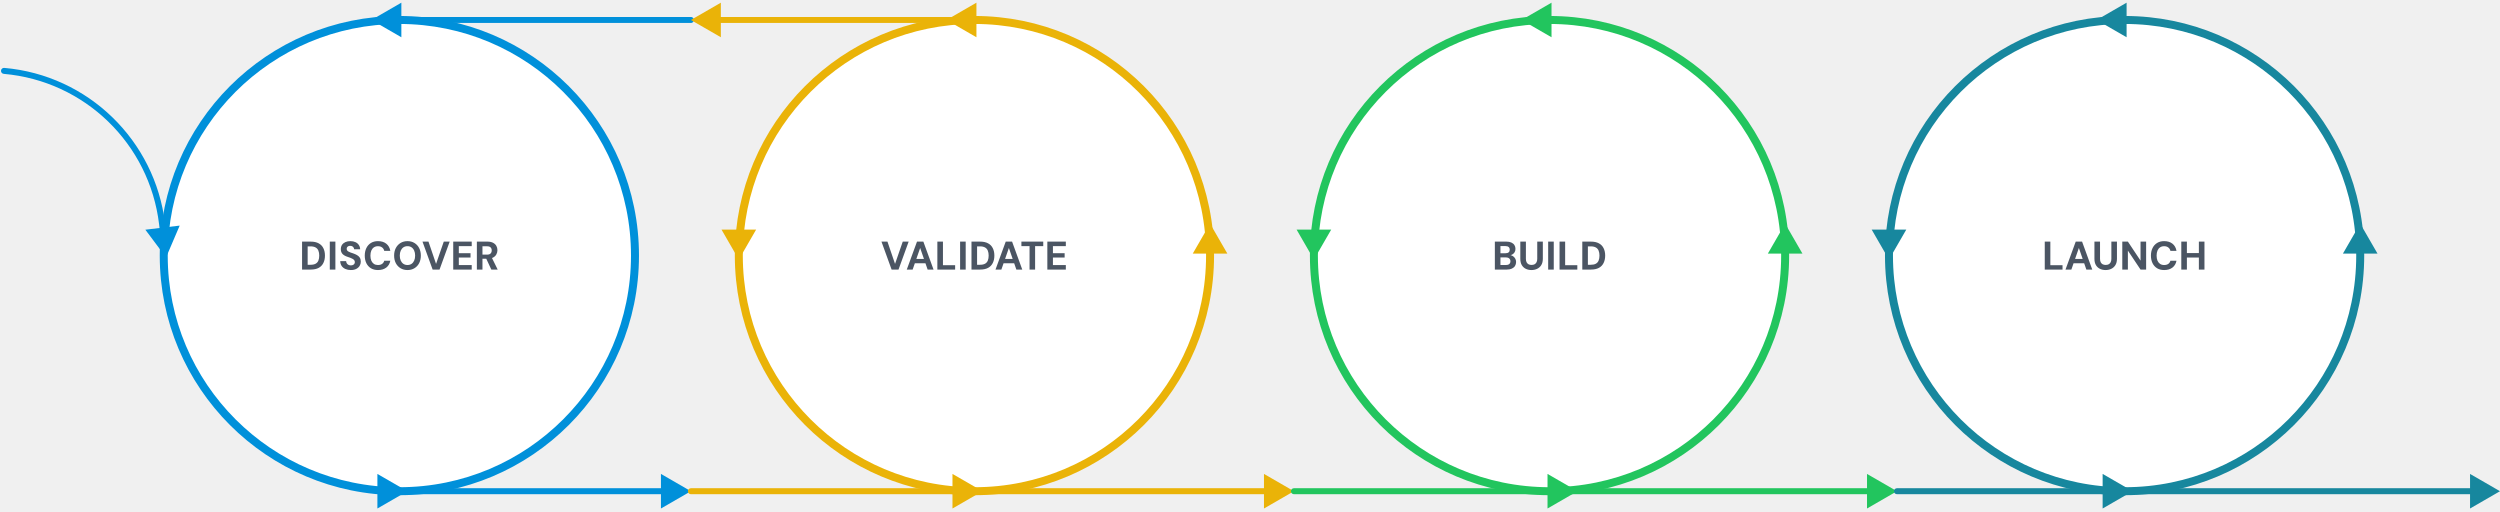
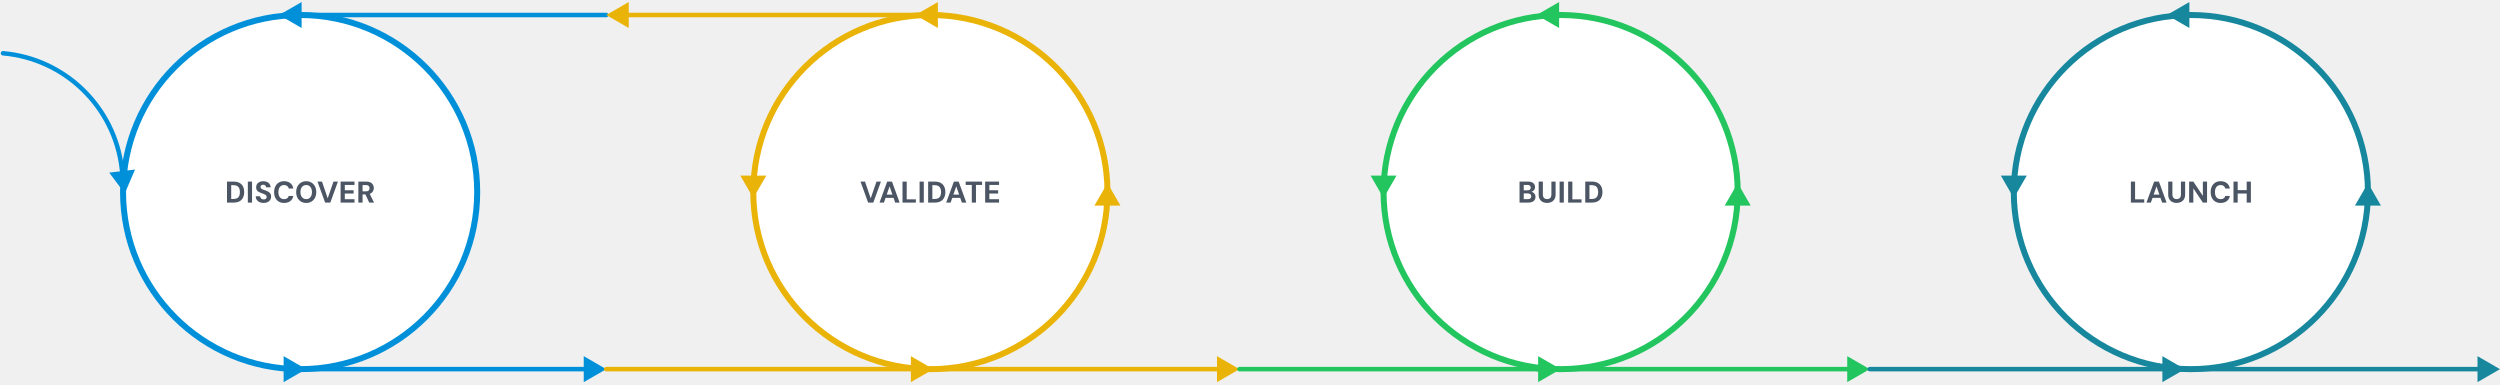
- <svg xmlns="http://www.w3.org/2000/svg" width="626" height="128" viewBox="0 0 626 128" fill="none">
+ <svg xmlns="http://www.w3.org/2000/svg" width="833" height="128" viewBox="0 0 833 128" fill="none">
  <rect x="41" y="5" width="118" height="118" rx="59" fill="white" />
  <rect x="41" y="5" width="118" height="118" rx="59" stroke="#0090DA" stroke-width="2" />
  <path d="M75.637 67.5V60.5H77.797C78.611 60.5 79.281 60.647 79.807 60.94C80.334 61.227 80.724 61.633 80.977 62.16C81.237 62.68 81.367 63.293 81.367 64C81.367 64.7 81.237 65.313 80.977 65.84C80.724 66.367 80.334 66.777 79.807 67.07C79.281 67.357 78.611 67.5 77.797 67.5H75.637ZM77.037 66.3H77.727C78.281 66.3 78.717 66.21 79.037 66.03C79.364 65.843 79.594 65.58 79.727 65.24C79.867 64.893 79.937 64.48 79.937 64C79.937 63.52 79.867 63.11 79.727 62.77C79.594 62.423 79.364 62.157 79.037 61.97C78.717 61.783 78.281 61.69 77.727 61.69H77.037V66.3ZM82.581 67.5V60.5H83.981V67.5H82.581ZM87.852 67.62C87.352 67.62 86.902 67.533 86.502 67.36C86.102 67.187 85.785 66.933 85.552 66.6C85.326 66.267 85.206 65.863 85.192 65.39H86.672C86.686 65.59 86.739 65.77 86.832 65.93C86.932 66.09 87.066 66.217 87.232 66.31C87.406 66.403 87.612 66.45 87.852 66.45C88.052 66.45 88.225 66.417 88.372 66.35C88.525 66.283 88.642 66.19 88.722 66.07C88.809 65.95 88.852 65.803 88.852 65.63C88.852 65.463 88.809 65.317 88.722 65.19C88.635 65.057 88.512 64.943 88.352 64.85C88.192 64.75 88.005 64.66 87.792 64.58C87.585 64.5 87.359 64.42 87.112 64.34C86.525 64.16 86.082 63.917 85.782 63.61C85.489 63.303 85.342 62.9 85.342 62.4C85.342 61.973 85.442 61.61 85.642 61.31C85.849 61.01 86.132 60.78 86.492 60.62C86.859 60.46 87.272 60.38 87.732 60.38C88.212 60.38 88.632 60.463 88.992 60.63C89.352 60.79 89.635 61.023 89.842 61.33C90.055 61.637 90.169 62 90.182 62.42H88.672C88.672 62.267 88.629 62.127 88.542 62C88.462 61.867 88.352 61.76 88.212 61.68C88.072 61.6 87.906 61.56 87.712 61.56C87.546 61.553 87.392 61.58 87.252 61.64C87.119 61.693 87.012 61.777 86.932 61.89C86.852 61.997 86.812 62.133 86.812 62.3C86.812 62.467 86.852 62.607 86.932 62.72C87.012 62.827 87.126 62.92 87.272 63C87.419 63.08 87.589 63.157 87.782 63.23C87.975 63.297 88.186 63.367 88.412 63.44C88.766 63.56 89.089 63.703 89.382 63.87C89.675 64.03 89.909 64.24 90.082 64.5C90.255 64.76 90.342 65.103 90.342 65.53C90.342 65.903 90.246 66.25 90.052 66.57C89.865 66.883 89.585 67.137 89.212 67.33C88.846 67.523 88.392 67.62 87.852 67.62ZM94.644 67.62C93.965 67.62 93.374 67.47 92.874 67.17C92.381 66.863 92.001 66.44 91.734 65.9C91.468 65.353 91.335 64.723 91.335 64.01C91.335 63.297 91.468 62.667 91.734 62.12C92.001 61.573 92.381 61.147 92.874 60.84C93.374 60.533 93.965 60.38 94.644 60.38C95.491 60.38 96.184 60.593 96.725 61.02C97.264 61.447 97.601 62.047 97.734 62.82H96.215C96.128 62.447 95.948 62.16 95.674 61.96C95.408 61.753 95.061 61.65 94.635 61.65C94.241 61.65 93.904 61.747 93.624 61.94C93.344 62.127 93.128 62.397 92.975 62.75C92.828 63.103 92.754 63.523 92.754 64.01C92.754 64.497 92.828 64.917 92.975 65.27C93.128 65.617 93.344 65.887 93.624 66.08C93.904 66.267 94.241 66.36 94.635 66.36C95.061 66.36 95.408 66.267 95.674 66.08C95.948 65.887 96.128 65.62 96.215 65.28H97.734C97.601 66.007 97.264 66.58 96.725 67C96.184 67.413 95.491 67.62 94.644 67.62ZM102.038 67.62C101.378 67.62 100.795 67.467 100.288 67.16C99.788 66.853 99.395 66.43 99.108 65.89C98.828 65.343 98.688 64.713 98.688 64C98.688 63.287 98.828 62.66 99.108 62.12C99.395 61.573 99.788 61.147 100.288 60.84C100.795 60.533 101.378 60.38 102.038 60.38C102.698 60.38 103.278 60.533 103.778 60.84C104.285 61.147 104.678 61.573 104.958 62.12C105.238 62.66 105.378 63.287 105.378 64C105.378 64.713 105.238 65.343 104.958 65.89C104.678 66.43 104.285 66.853 103.778 67.16C103.278 67.467 102.698 67.62 102.038 67.62ZM102.038 66.36C102.425 66.36 102.761 66.263 103.048 66.07C103.335 65.877 103.555 65.607 103.708 65.26C103.868 64.907 103.948 64.487 103.948 64C103.948 63.513 103.868 63.097 103.708 62.75C103.555 62.397 103.335 62.123 103.048 61.93C102.761 61.737 102.425 61.64 102.038 61.64C101.645 61.64 101.305 61.737 101.018 61.93C100.731 62.123 100.508 62.397 100.348 62.75C100.188 63.097 100.108 63.513 100.108 64C100.108 64.487 100.188 64.907 100.348 65.26C100.508 65.607 100.731 65.877 101.018 66.07C101.305 66.263 101.645 66.36 102.038 66.36ZM108.33 67.5L105.79 60.5H107.29L109.19 66.08L111.12 60.5H112.6L110.06 67.5H108.33ZM113.489 67.5V60.5H118.119V61.63H114.889V63.4H117.819V64.49H114.889V66.37H118.119V67.5H113.489ZM119.407 67.5V60.5H122.057C122.617 60.5 123.083 60.597 123.457 60.79C123.83 60.983 124.107 61.243 124.287 61.57C124.467 61.89 124.557 62.25 124.557 62.65C124.557 63.023 124.467 63.373 124.287 63.7C124.113 64.027 123.84 64.29 123.467 64.49C123.1 64.683 122.623 64.78 122.037 64.78H120.807V67.5H119.407ZM123.027 67.5L121.597 64.43H123.107L124.617 67.5H123.027ZM120.807 63.76H121.967C122.367 63.76 122.66 63.663 122.847 63.47C123.033 63.277 123.127 63.02 123.127 62.7C123.127 62.387 123.033 62.137 122.847 61.95C122.66 61.763 122.367 61.67 121.967 61.67H120.807V63.76Z" fill="#4B5563" />
  <path d="M102 5.75C102.414 5.75 102.75 5.414 102.75 5C102.75 4.586 102.414 4.25 102 4.25V5.75ZM93 5L100.5 9.33V0.67L93 5ZM102 4.25H99.75V5.75H102V4.25Z" fill="#0090DA" />
  <path d="M98 122.25C97.586 122.25 97.25 122.586 97.25 123C97.25 123.414 97.586 123.75 98 123.75V122.25ZM102 123L94.5 118.67V127.33L102 123Z" fill="#0090DA" />
-   <rect x="185" y="5" width="118" height="118" rx="59" fill="white" />
-   <rect x="185" y="5" width="118" height="118" rx="59" stroke="#EAB308" stroke-width="2" />
-   <path d="M223.258 67.5L220.718 60.5H222.218L224.118 66.08L226.048 60.5H227.528L224.988 67.5H223.258ZM227.057 67.5L229.617 60.5H231.207L233.757 67.5H232.277L230.407 62.09L228.527 67.5H227.057ZM228.187 65.93L228.557 64.84H232.157L232.517 65.93H228.187ZM234.715 67.5V60.5H236.115V66.41H239.165V67.5H234.715ZM240.409 67.5V60.5H241.809V67.5H240.409ZM243.26 67.5V60.5H245.42C246.234 60.5 246.904 60.647 247.43 60.94C247.957 61.227 248.347 61.633 248.6 62.16C248.86 62.68 248.99 63.293 248.99 64C248.99 64.7 248.86 65.313 248.6 65.84C248.347 66.367 247.957 66.777 247.43 67.07C246.904 67.357 246.234 67.5 245.42 67.5H243.26ZM244.66 66.3H245.35C245.904 66.3 246.34 66.21 246.66 66.03C246.987 65.843 247.217 65.58 247.35 65.24C247.49 64.893 247.56 64.48 247.56 64C247.56 63.52 247.49 63.11 247.35 62.77C247.217 62.423 246.987 62.157 246.66 61.97C246.34 61.783 245.904 61.69 245.35 61.69H244.66V66.3ZM249.274 67.5L251.834 60.5H253.424L255.974 67.5H254.494L252.624 62.09L250.744 67.5H249.274ZM250.404 65.93L250.774 64.84H254.374L254.734 65.93H250.404ZM257.8 67.5V61.63H255.76V60.5H261.23V61.63H259.19V67.5H257.8ZM262.254 67.5V60.5H266.884V61.63H263.654V63.4H266.584V64.49H263.654V66.37H266.884V67.5H262.254Z" fill="#4B5563" />
-   <rect x="329" y="5" width="118" height="118" rx="59" fill="white" />
-   <rect x="329" y="5" width="118" height="118" rx="59" stroke="#22C55E" stroke-width="2" />
-   <path d="M374.311 67.5V60.5H377.221C377.701 60.5 378.108 60.577 378.441 60.73C378.781 60.883 379.038 61.097 379.211 61.37C379.384 61.637 379.471 61.95 379.471 62.31C379.471 62.657 379.394 62.95 379.241 63.19C379.088 63.43 378.884 63.617 378.631 63.75C378.378 63.877 378.104 63.95 377.811 63.97L377.971 63.86C378.291 63.873 378.574 63.96 378.821 64.12C379.068 64.28 379.264 64.49 379.411 64.75C379.558 65.003 379.631 65.283 379.631 65.59C379.631 65.963 379.541 66.297 379.361 66.59C379.181 66.877 378.918 67.1 378.571 67.26C378.231 67.42 377.814 67.5 377.321 67.5H374.311ZM375.711 66.36H377.091C377.444 66.36 377.718 66.28 377.911 66.12C378.111 65.953 378.211 65.72 378.211 65.42C378.211 65.12 378.108 64.883 377.901 64.71C377.701 64.537 377.424 64.45 377.071 64.45H375.711V66.36ZM375.711 63.41H376.981C377.328 63.41 377.591 63.333 377.771 63.18C377.951 63.02 378.041 62.797 378.041 62.51C378.041 62.23 377.951 62.013 377.771 61.86C377.591 61.7 377.324 61.62 376.971 61.62H375.711V63.41ZM383.475 67.62C382.955 67.62 382.482 67.517 382.055 67.31C381.635 67.103 381.302 66.793 381.055 66.38C380.809 65.96 380.685 65.43 380.685 64.79V60.5H382.085V64.8C382.085 65.14 382.139 65.423 382.245 65.65C382.359 65.877 382.522 66.05 382.735 66.17C382.949 66.283 383.205 66.34 383.505 66.34C383.805 66.34 384.059 66.283 384.265 66.17C384.479 66.05 384.642 65.877 384.755 65.65C384.869 65.423 384.925 65.14 384.925 64.8V60.5H386.325V64.79C386.325 65.43 386.195 65.96 385.935 66.38C385.682 66.793 385.339 67.103 384.905 67.31C384.472 67.517 383.995 67.62 383.475 67.62ZM387.661 67.5V60.5H389.061V67.5H387.661ZM390.512 67.5V60.5H391.912V66.41H394.962V67.5H390.512ZM396.206 67.5V60.5H398.366C399.179 60.5 399.849 60.647 400.376 60.94C400.902 61.227 401.292 61.633 401.546 62.16C401.806 62.68 401.936 63.293 401.936 64C401.936 64.7 401.806 65.313 401.546 65.84C401.292 66.367 400.902 66.777 400.376 67.07C399.849 67.357 399.179 67.5 398.366 67.5H396.206ZM397.606 66.3H398.296C398.849 66.3 399.286 66.21 399.606 66.03C399.932 65.843 400.162 65.58 400.296 65.24C400.436 64.893 400.506 64.48 400.506 64C400.506 63.52 400.436 63.11 400.296 62.77C400.162 62.423 399.932 62.157 399.606 61.97C399.286 61.783 398.849 61.69 398.296 61.69H397.606V66.3Z" fill="#4B5563" />
-   <path d="M390 5.75C390.414 5.75 390.75 5.414 390.75 5C390.75 4.586 390.414 4.25 390 4.25V5.75ZM381 5L388.5 9.33V0.67L381 5ZM390 4.25H387.75V5.75H390V4.25Z" fill="#22C55E" />
-   <path d="M391 122.25C390.586 122.25 390.25 122.586 390.25 123C390.25 123.414 390.586 123.75 391 123.75V122.25ZM395 123L387.5 118.67V127.33L395 123Z" fill="#22C55E" />
-   <path d="M329.75 61C329.75 60.586 329.414 60.25 329 60.25C328.586 60.25 328.25 60.586 328.25 61H329.75ZM329 65L333.33 57.5H324.67L329 65Z" fill="#22C55E" />
-   <path d="M446.25 61C446.25 61.414 446.586 61.75 447 61.75C447.414 61.75 447.75 61.414 447.75 61H446.25ZM447 56L442.67 63.5H451.33L447 56Z" fill="#22C55E" />
-   <rect x="473" y="5" width="118" height="118" rx="59" fill="white" />
-   <rect x="473" y="5" width="118" height="118" rx="59" stroke="#17879E" stroke-width="2" />
-   <path d="M512.007 67.5V60.5H513.407V66.41H516.457V67.5H512.007ZM517.201 67.5L519.761 60.5H521.351L523.901 67.5H522.421L520.551 62.09L518.671 67.5H517.201ZM518.331 65.93L518.701 64.84H522.301L522.661 65.93H518.331ZM527.236 67.62C526.716 67.62 526.243 67.517 525.816 67.31C525.396 67.103 525.063 66.793 524.816 66.38C524.57 65.96 524.446 65.43 524.446 64.79V60.5H525.846V64.8C525.846 65.14 525.9 65.423 526.006 65.65C526.12 65.877 526.283 66.05 526.496 66.17C526.71 66.283 526.966 66.34 527.266 66.34C527.566 66.34 527.82 66.283 528.026 66.17C528.24 66.05 528.403 65.877 528.516 65.65C528.63 65.423 528.686 65.14 528.686 64.8V60.5H530.086V64.79C530.086 65.43 529.956 65.96 529.696 66.38C529.443 66.793 529.1 67.103 528.666 67.31C528.233 67.517 527.756 67.62 527.236 67.62ZM531.421 67.5V60.5H532.821L535.991 65.26V60.5H537.391V67.5H535.991L532.821 62.75V67.5H531.421ZM541.903 67.62C541.223 67.62 540.633 67.47 540.133 67.17C539.64 66.863 539.26 66.44 538.993 65.9C538.727 65.353 538.593 64.723 538.593 64.01C538.593 63.297 538.727 62.667 538.993 62.12C539.26 61.573 539.64 61.147 540.133 60.84C540.633 60.533 541.223 60.38 541.903 60.38C542.75 60.38 543.443 60.593 543.983 61.02C544.523 61.447 544.86 62.047 544.993 62.82H543.473C543.387 62.447 543.207 62.16 542.933 61.96C542.667 61.753 542.32 61.65 541.893 61.65C541.5 61.65 541.163 61.747 540.883 61.94C540.603 62.127 540.387 62.397 540.233 62.75C540.087 63.103 540.013 63.523 540.013 64.01C540.013 64.497 540.087 64.917 540.233 65.27C540.387 65.617 540.603 65.887 540.883 66.08C541.163 66.267 541.5 66.36 541.893 66.36C542.32 66.36 542.667 66.267 542.933 66.08C543.207 65.887 543.387 65.62 543.473 65.28H544.993C544.86 66.007 544.523 66.58 543.983 67C543.443 67.413 542.75 67.62 541.903 67.62ZM550.597 67.5V60.5H551.997V67.5H550.597ZM546.197 67.5V60.5H547.597V67.5H546.197ZM547.407 64.49V63.36H550.827V64.49H547.407Z" fill="#4B5563" />
-   <path d="M534 5.75C534.414 5.75 534.75 5.414 534.75 5C534.75 4.586 534.414 4.25 534 4.25V5.75ZM525 5L532.5 9.33V0.67L525 5ZM534 4.25H531.75V5.75H534V4.25Z" fill="#17879E" />
-   <path d="M530 122.25C529.586 122.25 529.25 122.586 529.25 123C529.25 123.414 529.586 123.75 530 123.75V122.25ZM534 123L526.5 118.67V127.33L534 123Z" fill="#17879E" />
-   <path d="M473.75 61C473.75 60.586 473.414 60.25 473 60.25C472.586 60.25 472.25 60.586 472.25 61H473.75ZM473 65L477.33 57.5H468.67L473 65Z" fill="#17879E" />
-   <path d="M590.25 61C590.25 61.414 590.586 61.75 591 61.75C591.414 61.75 591.75 61.414 591.75 61H590.25ZM591 56L586.67 63.5H595.33L591 56Z" fill="#17879E" />
-   <path d="M96 122.25C95.586 122.25 95.25 122.586 95.25 123C95.25 123.414 95.586 123.75 96 123.75L96 122.25ZM173 123L165.5 118.67L165.5 127.33L173 123ZM96 123.75L166.25 123.75L166.25 122.25L96 122.25L96 123.75Z" fill="#0090DA" />
-   <path d="M173 122.25C172.586 122.25 172.25 122.586 172.25 123C172.25 123.414 172.586 123.75 173 123.75V122.25ZM324 123L316.5 118.67V127.33L324 123ZM173 123.75H317.25V122.25H173V123.75Z" fill="#EAB308" />
-   <path d="M324 122.25C323.586 122.25 323.25 122.586 323.25 123C323.25 123.414 323.586 123.75 324 123.75V122.25ZM475 123L467.5 118.67V127.33L475 123ZM324 123.75H468.25V122.25H324V123.75Z" fill="#22C55E" />
-   <path d="M475 122.25C474.586 122.25 474.25 122.586 474.25 123C474.25 123.414 474.586 123.75 475 123.75V122.25ZM626 123L618.5 118.67V127.33L626 123ZM475 123.75H619.25V122.25H475V123.75Z" fill="#17879E" />
-   <path d="M96 5L173 5" stroke="#0090DA" stroke-width="1.5" stroke-linecap="round" />
-   <path d="M173 5L180.5 9.33L180.5 0.67L173 5ZM239 5.75C239.414 5.75 239.75 5.414 239.75 5C239.75 4.586 239.414 4.25 239 4.25L239 5.75ZM179.75 5.75L239 5.75L239 4.25L179.75 4.25L179.75 5.75Z" fill="#EAB308" />
-   <path d="M246 5.75C246.414 5.75 246.75 5.414 246.75 5C246.75 4.586 246.414 4.25 246 4.25V5.75ZM237 5L244.5 9.33V0.67L237 5ZM246 4.25H243.75V5.75H246V4.25Z" fill="#EAB308" />
-   <path d="M242 122.25C241.586 122.25 241.25 122.586 241.25 123C241.25 123.414 241.586 123.75 242 123.75V122.25ZM246 123L238.5 118.67V127.33L246 123Z" fill="#EAB308" />
-   <path d="M185.75 61C185.75 60.586 185.414 60.25 185 60.25C184.586 60.25 184.25 60.586 184.25 61H185.75ZM185 65L189.33 57.5H180.67L185 65Z" fill="#EAB308" />
-   <path d="M302.25 61C302.25 61.414 302.586 61.75 303 61.75C303.414 61.75 303.75 61.414 303.75 61H302.25ZM303 56L298.67 63.5H307.33L303 56Z" fill="#EAB308" />
+   <rect x="251" y="5" width="118" height="118" rx="59" fill="white" />
+   <rect x="251" y="5" width="118" height="118" rx="59" stroke="#EAB308" stroke-width="2" />
+   <path d="M289.258 67.5L286.718 60.5H288.218L290.118 66.08L292.048 60.5H293.528L290.988 67.5H289.258ZM293.057 67.5L295.617 60.5H297.207L299.757 67.5H298.277L296.407 62.09L294.527 67.5H293.057ZM294.187 65.93L294.557 64.84H298.157L298.517 65.93H294.187ZM300.715 67.5V60.5H302.115V66.41H305.165V67.5H300.715ZM306.409 67.5V60.5H307.809V67.5H306.409ZM309.26 67.5V60.5H311.42C312.234 60.5 312.904 60.647 313.43 60.94C313.957 61.227 314.347 61.633 314.6 62.16C314.86 62.68 314.99 63.293 314.99 64C314.99 64.7 314.86 65.313 314.6 65.84C314.347 66.367 313.957 66.777 313.43 67.07C312.904 67.357 312.234 67.5 311.42 67.5H309.26ZM310.66 66.3H311.35C311.904 66.3 312.34 66.21 312.66 66.03C312.987 65.843 313.217 65.58 313.35 65.24C313.49 64.893 313.56 64.48 313.56 64C313.56 63.52 313.49 63.11 313.35 62.77C313.217 62.423 312.987 62.157 312.66 61.97C312.34 61.783 311.904 61.69 311.35 61.69H310.66V66.3ZM315.274 67.5L317.834 60.5H319.424L321.974 67.5H320.494L318.624 62.09L316.744 67.5H315.274ZM316.404 65.93L316.774 64.84H320.374L320.734 65.93H316.404ZM323.8 67.5V61.63H321.76V60.5H327.23V61.63H325.19V67.5H323.8ZM328.254 67.5V60.5H332.884V61.63H329.654V63.4H332.584V64.49H329.654V66.37H332.884V67.5H328.254Z" fill="#4B5563" />
+   <rect x="461" y="5" width="118" height="118" rx="59" fill="white" />
+   <rect x="461" y="5" width="118" height="118" rx="59" stroke="#22C55E" stroke-width="2" />
+   <path d="M506.311 67.5V60.5H509.221C509.701 60.5 510.108 60.577 510.441 60.73C510.781 60.883 511.038 61.097 511.211 61.37C511.384 61.637 511.471 61.95 511.471 62.31C511.471 62.657 511.394 62.95 511.241 63.19C511.088 63.43 510.884 63.617 510.631 63.75C510.378 63.877 510.104 63.95 509.811 63.97L509.971 63.86C510.291 63.873 510.574 63.96 510.821 64.12C511.068 64.28 511.264 64.49 511.411 64.75C511.558 65.003 511.631 65.283 511.631 65.59C511.631 65.963 511.541 66.297 511.361 66.59C511.181 66.877 510.918 67.1 510.571 67.26C510.231 67.42 509.814 67.5 509.321 67.5H506.311ZM507.711 66.36H509.091C509.444 66.36 509.718 66.28 509.911 66.12C510.111 65.953 510.211 65.72 510.211 65.42C510.211 65.12 510.108 64.883 509.901 64.71C509.701 64.537 509.424 64.45 509.071 64.45H507.711V66.36ZM507.711 63.41H508.981C509.328 63.41 509.591 63.333 509.771 63.18C509.951 63.02 510.041 62.797 510.041 62.51C510.041 62.23 509.951 62.013 509.771 61.86C509.591 61.7 509.324 61.62 508.971 61.62H507.711V63.41ZM515.475 67.62C514.955 67.62 514.482 67.517 514.055 67.31C513.635 67.103 513.302 66.793 513.055 66.38C512.809 65.96 512.685 65.43 512.685 64.79V60.5H514.085V64.8C514.085 65.14 514.139 65.423 514.245 65.65C514.359 65.877 514.522 66.05 514.735 66.17C514.949 66.283 515.205 66.34 515.505 66.34C515.805 66.34 516.059 66.283 516.265 66.17C516.479 66.05 516.642 65.877 516.755 65.65C516.869 65.423 516.925 65.14 516.925 64.8V60.5H518.325V64.79C518.325 65.43 518.195 65.96 517.935 66.38C517.682 66.793 517.339 67.103 516.905 67.31C516.472 67.517 515.995 67.62 515.475 67.62ZM519.661 67.5V60.5H521.061V67.5H519.661ZM522.512 67.5V60.5H523.912V66.41H526.962V67.5H522.512ZM528.206 67.5V60.5H530.366C531.179 60.5 531.849 60.647 532.376 60.94C532.902 61.227 533.292 61.633 533.546 62.16C533.806 62.68 533.936 63.293 533.936 64C533.936 64.7 533.806 65.313 533.546 65.84C533.292 66.367 532.902 66.777 532.376 67.07C531.849 67.357 531.179 67.5 530.366 67.5H528.206ZM529.606 66.3H530.296C530.849 66.3 531.286 66.21 531.606 66.03C531.932 65.843 532.162 65.58 532.296 65.24C532.436 64.893 532.506 64.48 532.506 64C532.506 63.52 532.436 63.11 532.296 62.77C532.162 62.423 531.932 62.157 531.606 61.97C531.286 61.783 530.849 61.69 530.296 61.69H529.606V66.3Z" fill="#4B5563" />
+   <path d="M521 5.75C521.414 5.75 521.75 5.414 521.75 5C521.75 4.586 521.414 4.25 521 4.25V5.75ZM512 5L519.5 9.33V0.67L512 5ZM521 4.25H518.75V5.75H521V4.25Z" fill="#22C55E" />
+   <path d="M512 122.25C511.586 122.25 511.25 122.586 511.25 123C511.25 123.414 511.586 123.75 512 123.75V122.25ZM520 123L512.5 118.67V127.33L520 123ZM512 123.75H513.25V122.25H512V123.75Z" fill="#22C55E" />
+   <path d="M461.75 62C461.75 61.586 461.414 61.25 461 61.25C460.586 61.25 460.25 61.586 460.25 62H461.75ZM461 66L465.33 58.5H456.67L461 66Z" fill="#22C55E" />
+   <path d="M578.25 66C578.25 66.414 578.586 66.75 579 66.75C579.414 66.75 579.75 66.414 579.75 66H578.25ZM579 61L574.67 68.5H583.33L579 61Z" fill="#22C55E" />
+   <rect x="671" y="5" width="118" height="118" rx="59" fill="white" />
+   <rect x="671" y="5" width="118" height="118" rx="59" stroke="#17879E" stroke-width="2" />
+   <path d="M710.007 67.5V60.5H711.407V66.41H714.457V67.5H710.007ZM715.201 67.5L717.761 60.5H719.351L721.901 67.5H720.421L718.551 62.09L716.671 67.5H715.201ZM716.331 65.93L716.701 64.84H720.301L720.661 65.93H716.331ZM725.236 67.62C724.716 67.62 724.243 67.517 723.816 67.31C723.396 67.103 723.063 66.793 722.816 66.38C722.57 65.96 722.446 65.43 722.446 64.79V60.5H723.846V64.8C723.846 65.14 723.9 65.423 724.006 65.65C724.12 65.877 724.283 66.05 724.496 66.17C724.71 66.283 724.966 66.34 725.266 66.34C725.566 66.34 725.82 66.283 726.026 66.17C726.24 66.05 726.403 65.877 726.516 65.65C726.63 65.423 726.686 65.14 726.686 64.8V60.5H728.086V64.79C728.086 65.43 727.956 65.96 727.696 66.38C727.443 66.793 727.1 67.103 726.666 67.31C726.233 67.517 725.756 67.62 725.236 67.62ZM729.421 67.5V60.5H730.821L733.991 65.26V60.5H735.391V67.5H733.991L730.821 62.75V67.5H729.421ZM739.903 67.62C739.223 67.62 738.633 67.47 738.133 67.17C737.64 66.863 737.26 66.44 736.993 65.9C736.727 65.353 736.593 64.723 736.593 64.01C736.593 63.297 736.727 62.667 736.993 62.12C737.26 61.573 737.64 61.147 738.133 60.84C738.633 60.533 739.223 60.38 739.903 60.38C740.75 60.38 741.443 60.593 741.983 61.02C742.523 61.447 742.86 62.047 742.993 62.82H741.473C741.387 62.447 741.207 62.16 740.933 61.96C740.667 61.753 740.32 61.65 739.893 61.65C739.5 61.65 739.163 61.747 738.883 61.94C738.603 62.127 738.387 62.397 738.233 62.75C738.087 63.103 738.013 63.523 738.013 64.01C738.013 64.497 738.087 64.917 738.233 65.27C738.387 65.617 738.603 65.887 738.883 66.08C739.163 66.267 739.5 66.36 739.893 66.36C740.32 66.36 740.667 66.267 740.933 66.08C741.207 65.887 741.387 65.62 741.473 65.28H742.993C742.86 66.007 742.523 66.58 741.983 67C741.443 67.413 740.75 67.62 739.903 67.62ZM748.597 67.5V60.5H749.997V67.5H748.597ZM744.197 67.5V60.5H745.597V67.5H744.197ZM745.407 64.49V63.36H748.827V64.49H745.407Z" fill="#4B5563" />
+   <path d="M731 5.75C731.414 5.75 731.75 5.414 731.75 5C731.75 4.586 731.414 4.25 731 4.25V5.75ZM722 5L729.5 9.33V0.67L722 5ZM731 4.25H728.75V5.75H731V4.25Z" fill="#17879E" />
+   <path d="M724 122.25C723.586 122.25 723.25 122.586 723.25 123C723.25 123.414 723.586 123.75 724 123.75V122.25ZM728 123L720.5 118.67V127.33L728 123Z" fill="#17879E" />
+   <path d="M671.75 62C671.75 61.586 671.414 61.25 671 61.25C670.586 61.25 670.25 61.586 670.25 62H671.75ZM671 66L675.33 58.5H666.67L671 66Z" fill="#17879E" />
+   <path d="M788.25 66C788.25 66.414 788.586 66.75 789 66.75C789.414 66.75 789.75 66.414 789.75 66H788.25ZM789 61L784.67 68.5H793.33L789 61Z" fill="#17879E" />
+   <path d="M96 122.25C95.586 122.25 95.25 122.586 95.25 123C95.25 123.414 95.586 123.75 96 123.75L96 122.25ZM202 123L194.5 118.67L194.5 127.33L202 123ZM96 123.75L195.25 123.75L195.25 122.25L96 122.25L96 123.75Z" fill="#0090DA" />
+   <path d="M202 122.25C201.586 122.25 201.25 122.586 201.25 123C201.25 123.414 201.586 123.75 202 123.75V122.25ZM413 123L405.5 118.67V127.33L413 123ZM202 123.75H406.25V122.25H202V123.75Z" fill="#EAB308" />
+   <path d="M413 122.25C412.586 122.25 412.25 122.586 412.25 123C412.25 123.414 412.586 123.75 413 123.75V122.25ZM623 123L615.5 118.67V127.33L623 123ZM413 123.75H616.25V122.25H413V123.75Z" fill="#22C55E" />
+   <path d="M623 122.25C622.586 122.25 622.25 122.586 622.25 123C622.25 123.414 622.586 123.75 623 123.75V122.25ZM833 123L825.5 118.67V127.33L833 123ZM623 123.75H826.25V122.25H623V123.75Z" fill="#17879E" />
+   <path d="M96 5L202 5" stroke="#0090DA" stroke-width="1.5" stroke-linecap="round" />
+   <path d="M202 5L209.5 9.33L209.5 0.67L202 5ZM308 5.75C308.414 5.75 308.75 5.414 308.75 5C308.75 4.586 308.414 4.25 308 4.25L308 5.75ZM208.75 5.75L308 5.75L308 4.25L208.75 4.25L208.75 5.75Z" fill="#EAB308" />
+   <path d="M314 5.75C314.414 5.75 314.75 5.414 314.75 5C314.75 4.586 314.414 4.25 314 4.25V5.75ZM305 5L312.5 9.33V0.67L305 5ZM314 4.25H311.75V5.75H314V4.25Z" fill="#EAB308" />
+   <path d="M307 122.25C306.586 122.25 306.25 122.586 306.25 123C306.25 123.414 306.586 123.75 307 123.75V122.25ZM311 123L303.5 118.67V127.33L311 123Z" fill="#EAB308" />
+   <path d="M251.75 62C251.75 61.586 251.414 61.25 251 61.25C250.586 61.25 250.25 61.586 250.25 62H251.75ZM251 66L255.33 58.5H246.67L251 66Z" fill="#EAB308" />
+   <path d="M368.25 66C368.25 66.414 368.586 66.75 369 66.75C369.414 66.75 369.75 66.414 369.75 66H368.25ZM369 61L364.67 68.5H373.33L369 61Z" fill="#EAB308" />
  <path d="M1.065 17.001C0.652 16.965 0.288 17.27 0.252 17.683C0.216 18.096 0.522 18.459 0.934 18.495L1.065 17.001ZM41.583 64.452L44.993 56.491L36.394 57.518L41.583 64.452ZM40.584 56.089L39.839 56.178L40.584 56.089ZM39.839 56.178L40.038 57.838L41.527 57.66L41.329 56L39.839 56.178ZM0.934 18.495C21.189 20.262 37.428 35.991 39.839 56.178L41.329 56C38.833 35.107 22.026 18.829 1.065 17.001L0.934 18.495Z" fill="#0090DA" />
</svg>
